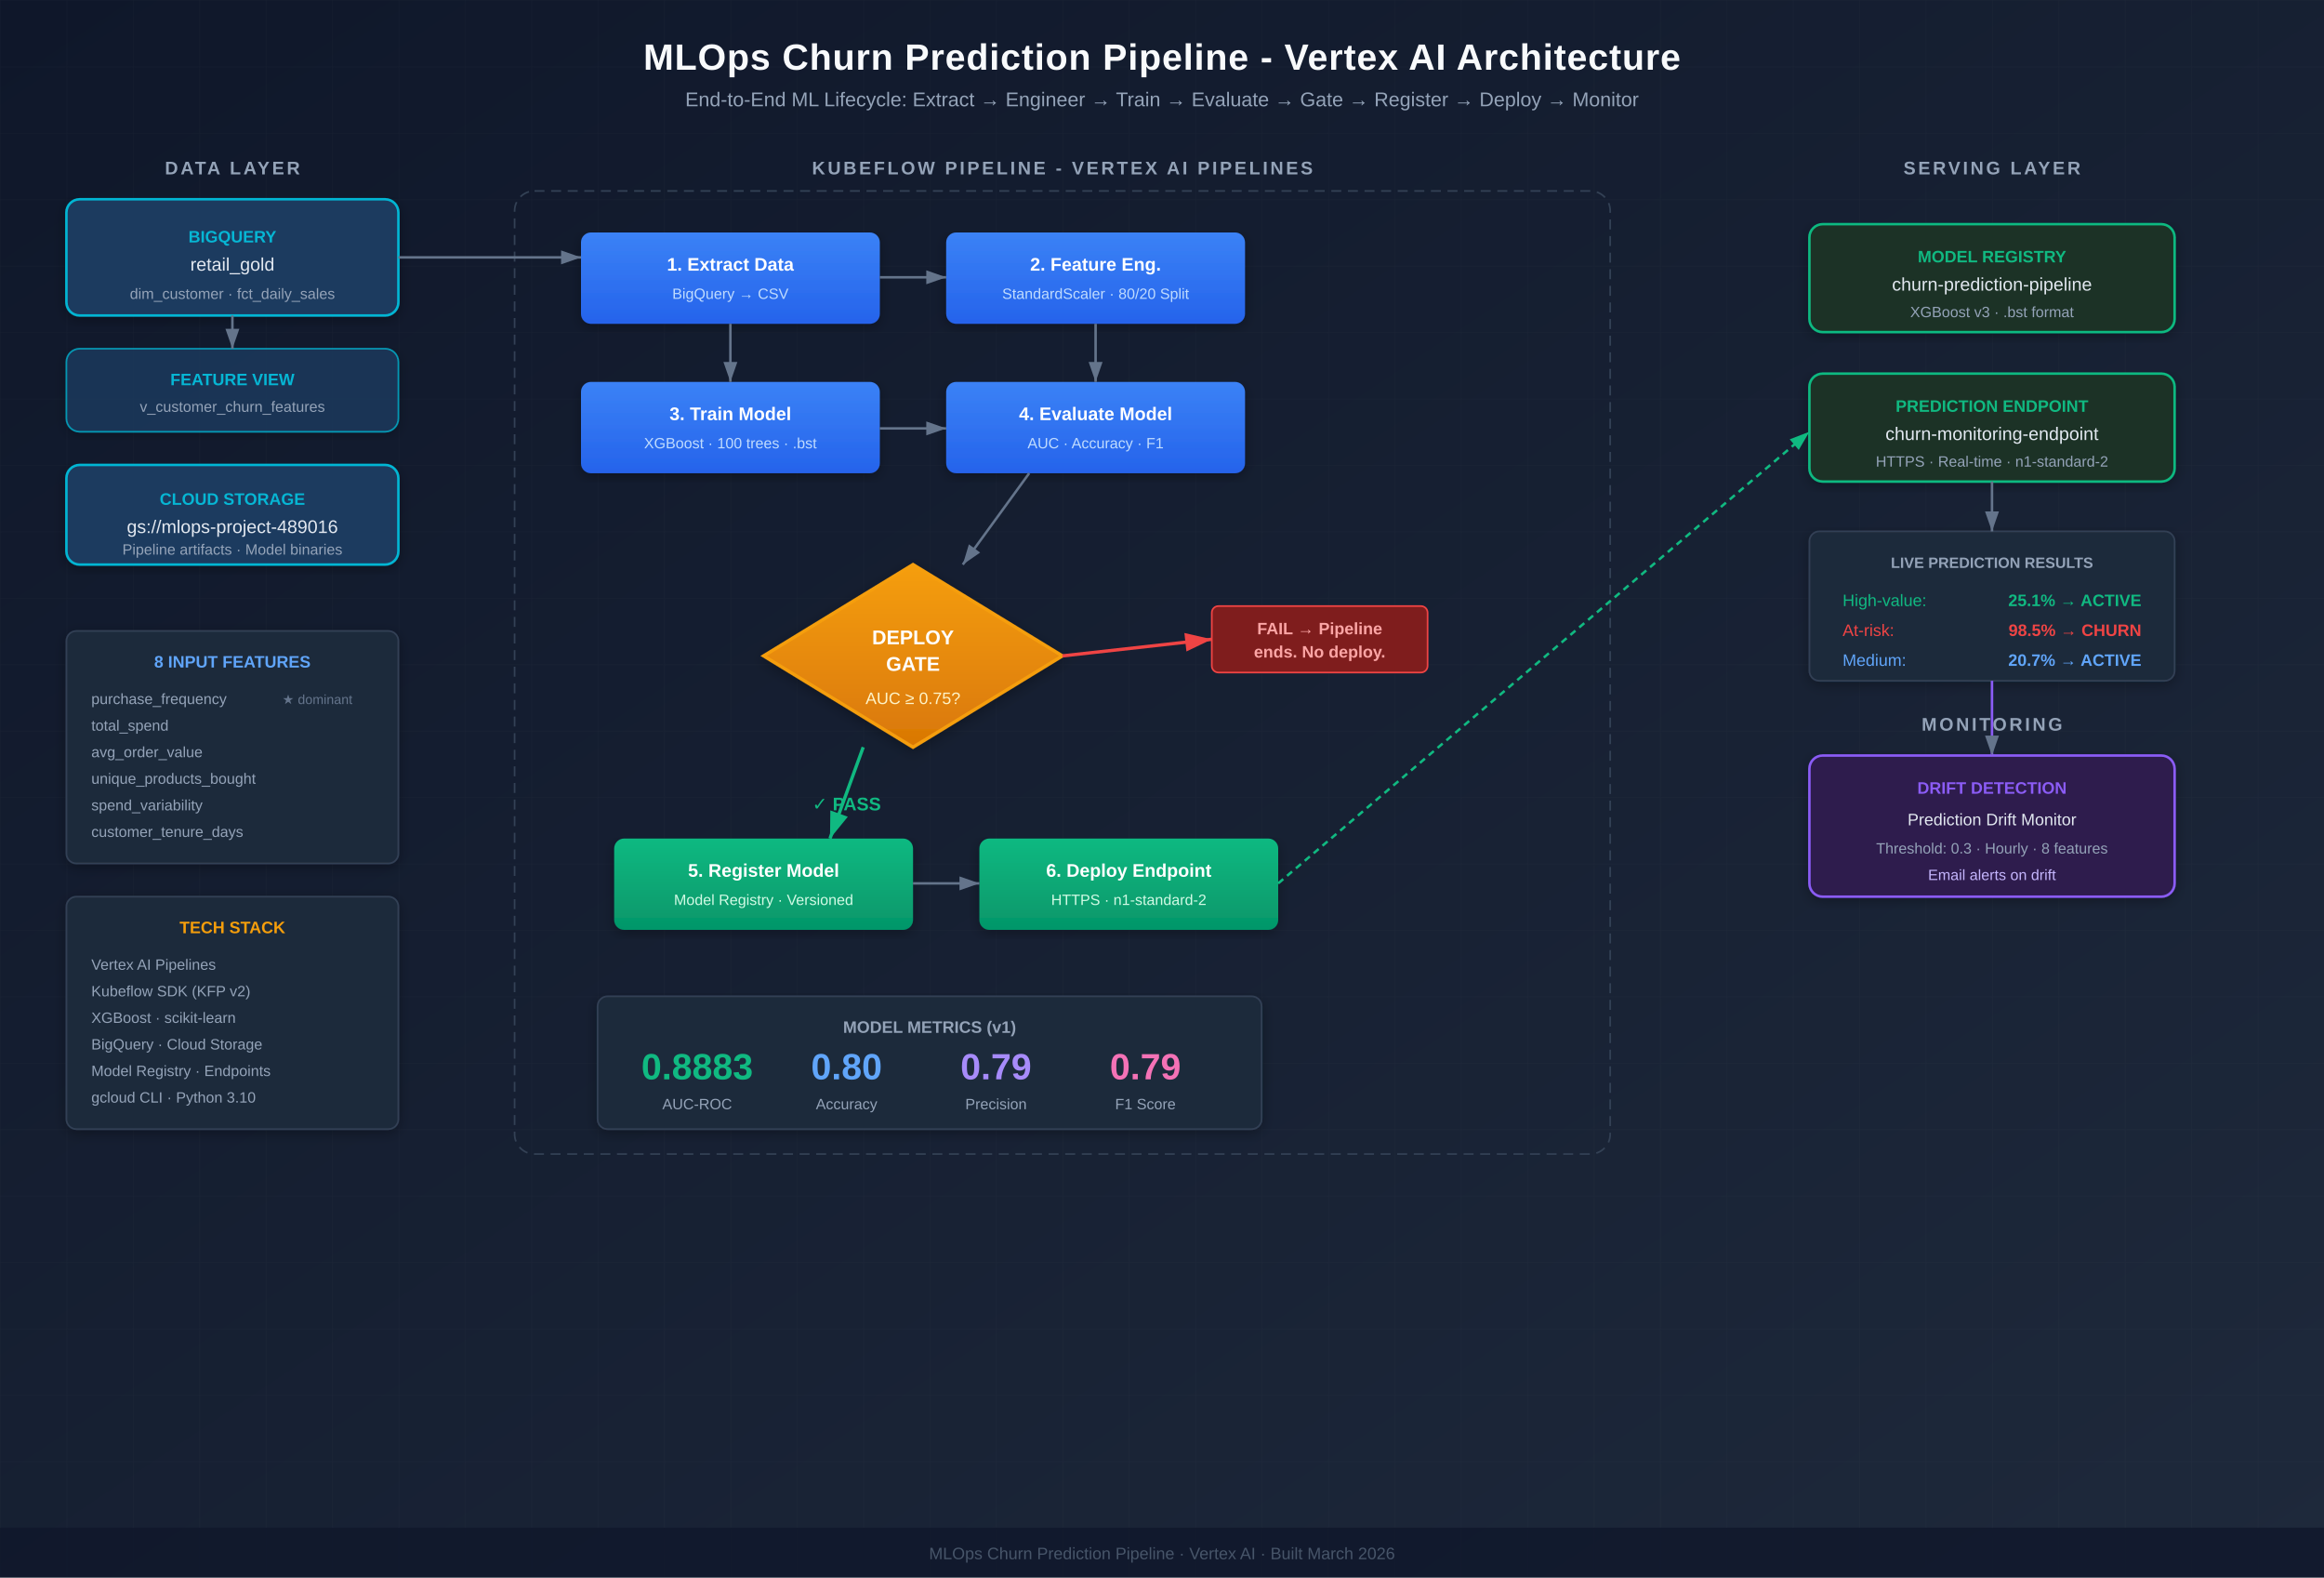
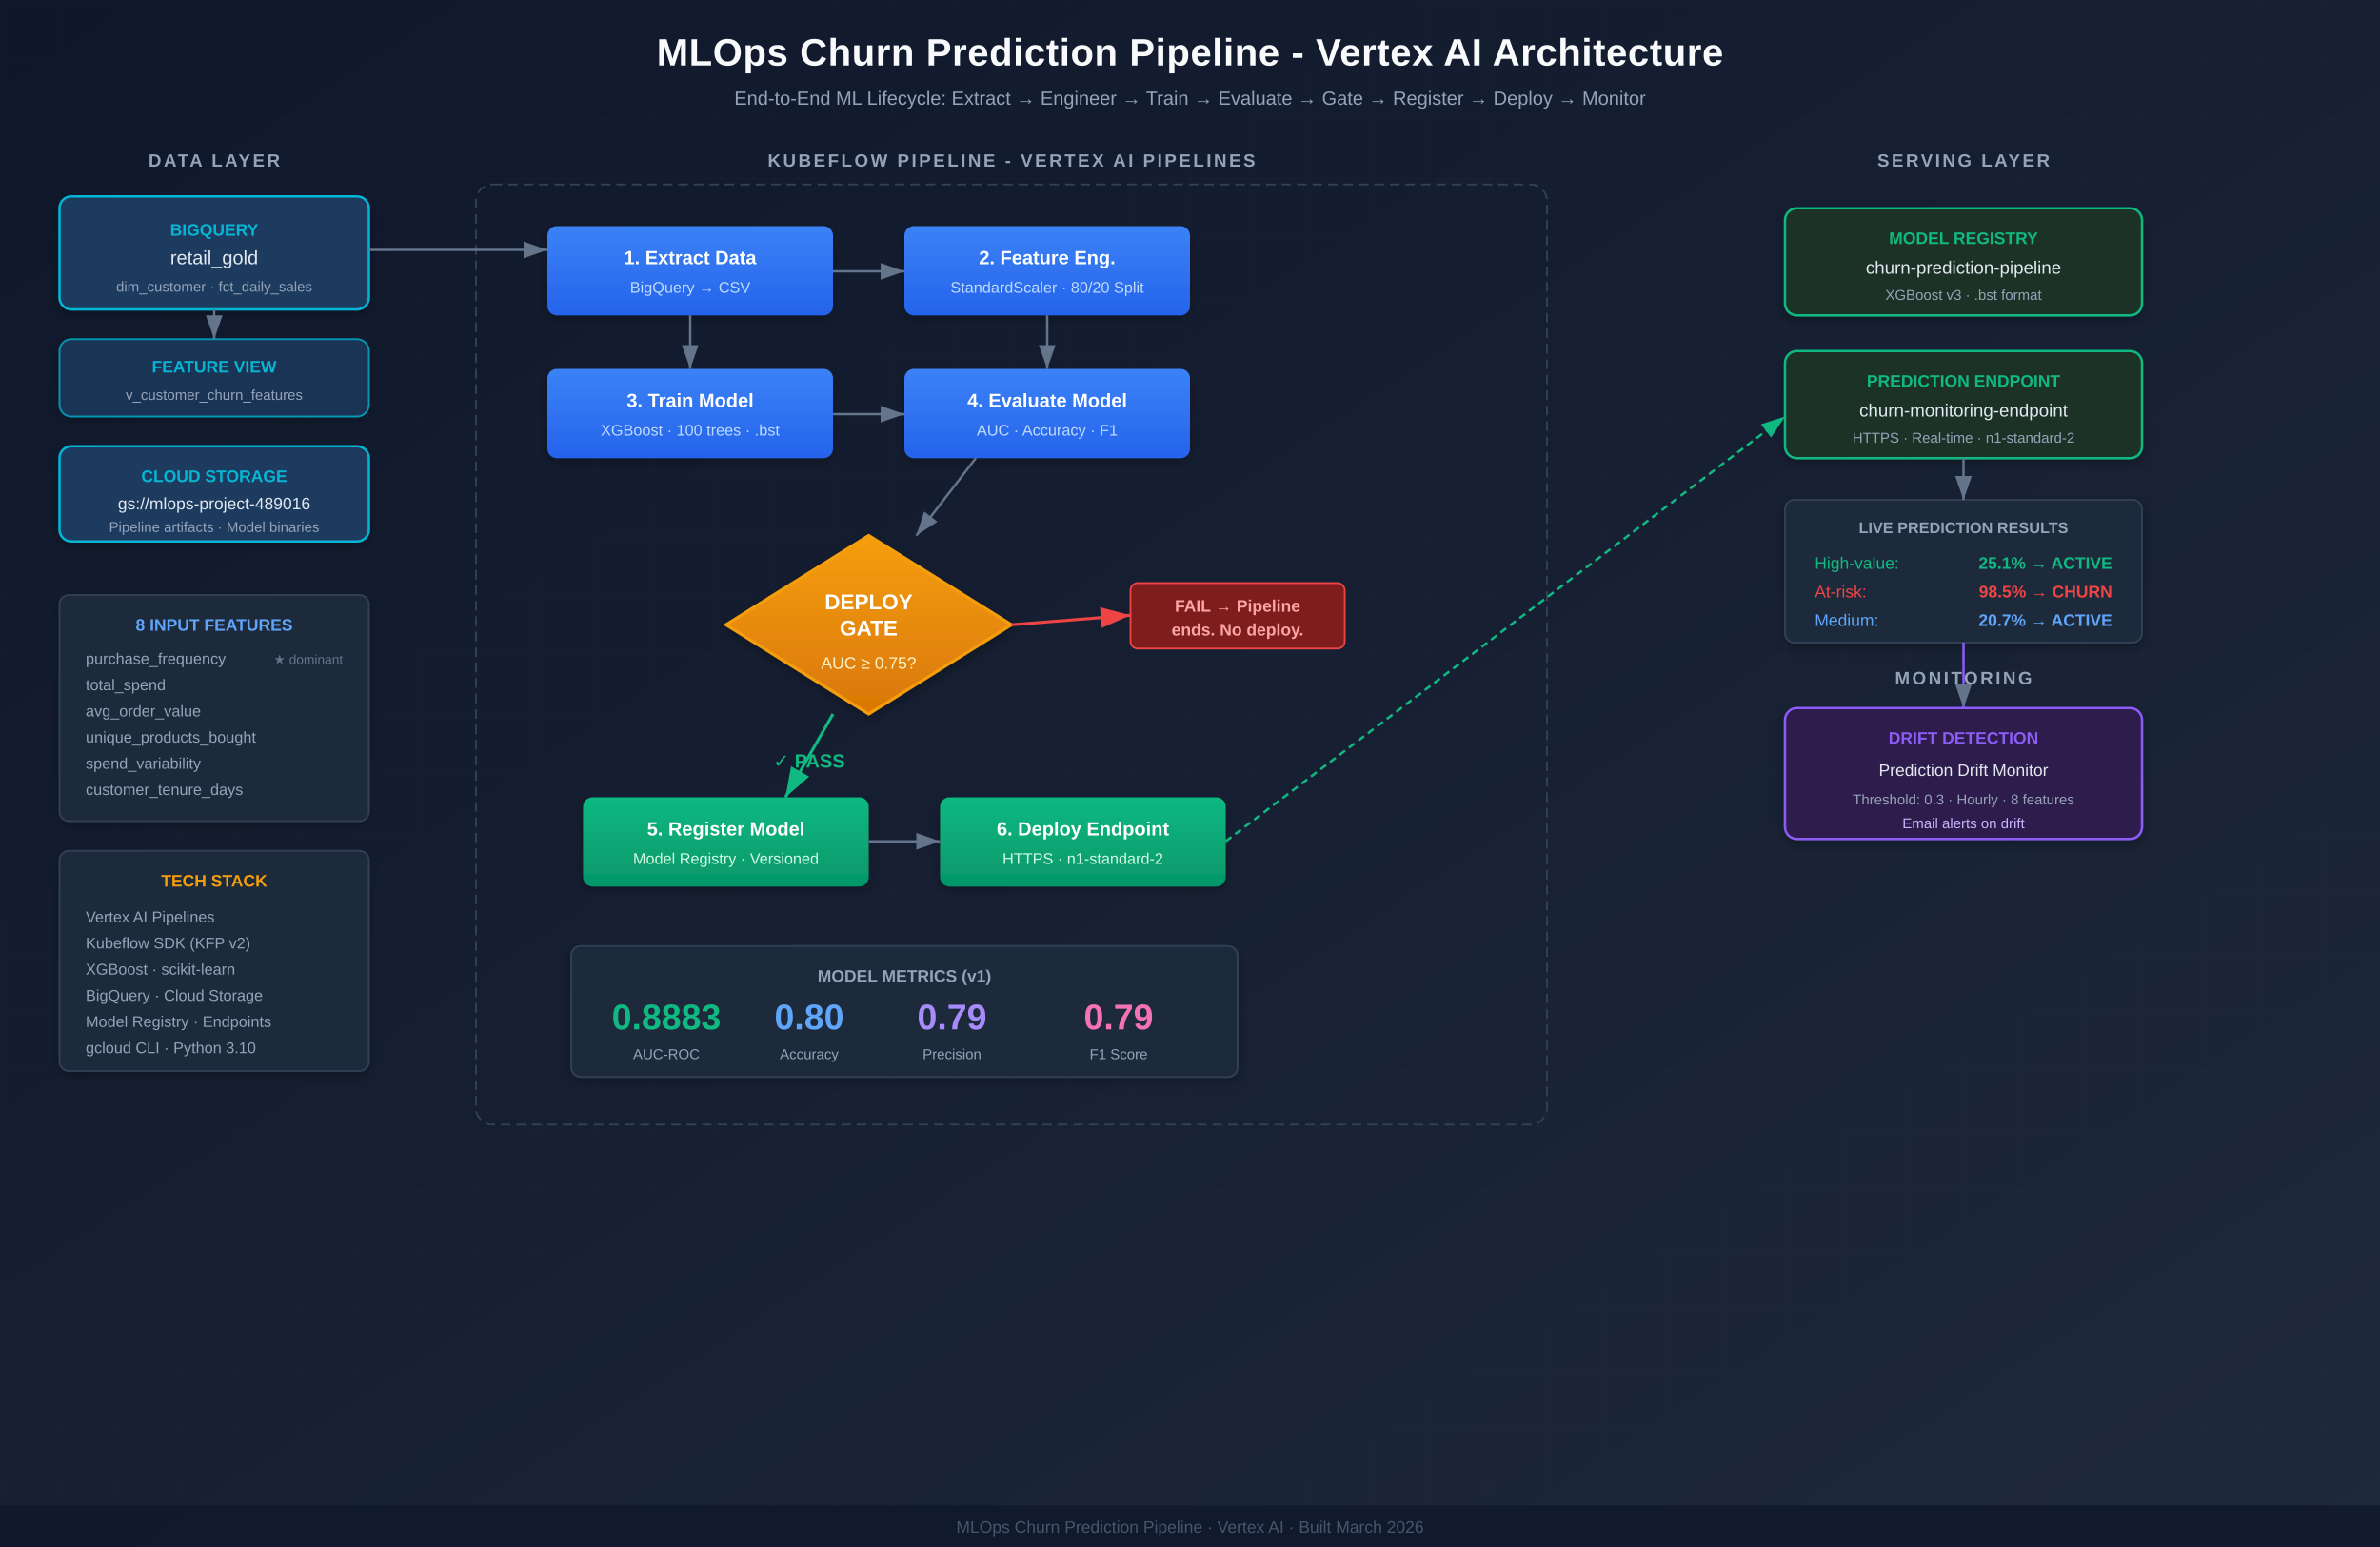
- <svg xmlns="http://www.w3.org/2000/svg" viewBox="0 0 1400 950" font-family="'Segoe UI', 'Helvetica Neue', Arial, sans-serif">
+ <svg xmlns="http://www.w3.org/2000/svg" viewBox="0 0 2000 1300" font-family="'Segoe UI', 'Helvetica Neue', Arial, sans-serif">
  <defs>
    <linearGradient id="bgGrad" x1="0%" y1="0%" x2="100%" y2="100%">
      <stop offset="0%" style="stop-color:#0f172a" />
      <stop offset="100%" style="stop-color:#1e293b" />
    </linearGradient>
    <linearGradient id="pipeGrad" x1="0%" y1="0%" x2="0%" y2="100%">
      <stop offset="0%" style="stop-color:#3b82f6" />
      <stop offset="100%" style="stop-color:#2563eb" />
    </linearGradient>
    <linearGradient id="gateGrad" x1="0%" y1="0%" x2="0%" y2="100%">
      <stop offset="0%" style="stop-color:#f59e0b" />
      <stop offset="100%" style="stop-color:#d97706" />
    </linearGradient>
    <linearGradient id="deployGrad" x1="0%" y1="0%" x2="0%" y2="100%">
      <stop offset="0%" style="stop-color:#10b981" />
      <stop offset="100%" style="stop-color:#059669" />
    </linearGradient>
    <filter id="shadow" x="-5%" y="-5%" width="115%" height="115%">
-       <feDropShadow dx="0" dy="2" stdDeviation="4" flood-color="#000" flood-opacity="0.3" />
+       <feDropShadow dx="0" dy="3" stdDeviation="5" flood-color="#000" flood-opacity="0.3" />
    </filter>
-     <marker id="arrow" viewBox="0 0 10 7" refX="10" refY="3.5" markerWidth="8" markerHeight="6" orient="auto-start-reverse">
+     <marker id="arrow" viewBox="0 0 10 7" refX="10" refY="3.5" markerWidth="10" markerHeight="8" orient="auto-start-reverse">
      <polygon points="0 0, 10 3.5, 0 7" fill="#64748b" />
    </marker>
-     <marker id="arrowGreen" viewBox="0 0 10 7" refX="10" refY="3.5" markerWidth="8" markerHeight="6" orient="auto-start-reverse">
+     <marker id="arrowGreen" viewBox="0 0 10 7" refX="10" refY="3.5" markerWidth="10" markerHeight="8" orient="auto-start-reverse">
      <polygon points="0 0, 10 3.5, 0 7" fill="#10b981" />
    </marker>
-     <marker id="arrowRed" viewBox="0 0 10 7" refX="10" refY="3.5" markerWidth="8" markerHeight="6" orient="auto-start-reverse">
+     <marker id="arrowRed" viewBox="0 0 10 7" refX="10" refY="3.5" markerWidth="10" markerHeight="8" orient="auto-start-reverse">
      <polygon points="0 0, 10 3.5, 0 7" fill="#ef4444" />
    </marker>
  </defs>
-   <rect width="1400" height="950" fill="url(#bgGrad)" />
+   <rect width="2000" height="1300" fill="url(#bgGrad)" />
  <g opacity="0.03">
-     <pattern id="grid" width="40" height="40" patternUnits="userSpaceOnUse">
-       <path d="M 40 0 L 0 0 0 40" fill="none" stroke="white" stroke-width="0.5" />
+     <pattern id="grid" width="50" height="50" patternUnits="userSpaceOnUse">
+       <path d="M 50 0 L 0 0 0 50" fill="none" stroke="white" stroke-width="0.5" />
    </pattern>
-     <rect width="1400" height="950" fill="url(#grid)" />
+     <rect width="2000" height="1300" fill="url(#grid)" />
  </g>
-   <text x="700" y="42" text-anchor="middle" fill="#f8fafc" font-size="22" font-weight="700" letter-spacing="0.5">MLOps Churn Prediction Pipeline - Vertex AI Architecture</text>
-   <text x="700" y="64" text-anchor="middle" fill="#94a3b8" font-size="12">End-to-End ML Lifecycle: Extract → Engineer → Train → Evaluate → Gate → Register → Deploy → Monitor</text>
-   <text x="140" y="105" text-anchor="middle" fill="#94a3b8" font-size="11" font-weight="600" letter-spacing="1.5">DATA LAYER</text>
-   <rect x="40" y="120" width="200" height="70" rx="8" fill="#1e3a5f" stroke="#06b6d4" stroke-width="1.5" filter="url(#shadow)" />
-   <text x="140" y="146" text-anchor="middle" fill="#06b6d4" font-size="10" font-weight="600">BIGQUERY</text>
-   <text x="140" y="163" text-anchor="middle" fill="#e2e8f0" font-size="11" font-weight="500">retail_gold</text>
-   <text x="140" y="180" text-anchor="middle" fill="#94a3b8" font-size="9">dim_customer  ·  fct_daily_sales</text>
-   <rect x="40" y="210" width="200" height="50" rx="8" fill="#1e3a5f" stroke="#06b6d4" stroke-width="1" opacity="0.8" filter="url(#shadow)" />
-   <text x="140" y="232" text-anchor="middle" fill="#06b6d4" font-size="10" font-weight="600">FEATURE VIEW</text>
-   <text x="140" y="248" text-anchor="middle" fill="#94a3b8" font-size="9">v_customer_churn_features</text>
-   <rect x="40" y="280" width="200" height="60" rx="8" fill="#1e3a5f" stroke="#06b6d4" stroke-width="1.5" filter="url(#shadow)" />
-   <text x="140" y="304" text-anchor="middle" fill="#06b6d4" font-size="10" font-weight="600">CLOUD STORAGE</text>
-   <text x="140" y="321" text-anchor="middle" fill="#e2e8f0" font-size="11" font-weight="500">gs://mlops-project-489016</text>
-   <text x="140" y="334" text-anchor="middle" fill="#94a3b8" font-size="9">Pipeline artifacts  ·  Model binaries</text>
-   <line x1="140" y1="190" x2="140" y2="210" stroke="#64748b" stroke-width="1.5" marker-end="url(#arrow)" />
-   <text x="640" y="105" text-anchor="middle" fill="#94a3b8" font-size="11" font-weight="600" letter-spacing="1.5">KUBEFLOW PIPELINE - VERTEX AI PIPELINES</text>
-   <rect x="310" y="115" width="660" height="580" rx="12" fill="none" stroke="#334155" stroke-width="1" stroke-dasharray="6,4" />
-   <rect x="350" y="140" width="180" height="55" rx="6" fill="url(#pipeGrad)" filter="url(#shadow)" />
-   <text x="440" y="163" text-anchor="middle" fill="#fff" font-size="11" font-weight="600">1. Extract Data</text>
-   <text x="440" y="180" text-anchor="middle" fill="#bfdbfe" font-size="9">BigQuery → CSV</text>
-   <rect x="570" y="140" width="180" height="55" rx="6" fill="url(#pipeGrad)" filter="url(#shadow)" />
-   <text x="660" y="163" text-anchor="middle" fill="#fff" font-size="11" font-weight="600">2. Feature Eng.</text>
-   <text x="660" y="180" text-anchor="middle" fill="#bfdbfe" font-size="9">StandardScaler  ·  80/20 Split</text>
-   <rect x="350" y="230" width="180" height="55" rx="6" fill="url(#pipeGrad)" filter="url(#shadow)" />
-   <text x="440" y="253" text-anchor="middle" fill="#fff" font-size="11" font-weight="600">3. Train Model</text>
-   <text x="440" y="270" text-anchor="middle" fill="#bfdbfe" font-size="9">XGBoost  ·  100 trees  ·  .bst</text>
-   <rect x="570" y="230" width="180" height="55" rx="6" fill="url(#pipeGrad)" filter="url(#shadow)" />
-   <text x="660" y="253" text-anchor="middle" fill="#fff" font-size="11" font-weight="600">4. Evaluate Model</text>
-   <text x="660" y="270" text-anchor="middle" fill="#bfdbfe" font-size="9">AUC  ·  Accuracy  ·  F1</text>
-   <g transform="translate(460, 340)">
-     <polygon points="90,0 180,55 90,110 0,55" fill="url(#gateGrad)" stroke="#f59e0b" stroke-width="2" filter="url(#shadow)" />
-     <text x="90" y="48" text-anchor="middle" fill="#fff" font-size="12" font-weight="700">DEPLOY</text>
-     <text x="90" y="64" text-anchor="middle" fill="#fff" font-size="12" font-weight="700">GATE</text>
-     <text x="90" y="84" text-anchor="middle" fill="#fef3c7" font-size="10">AUC ≥ 0.75?</text>
+   <text x="1000" y="55" text-anchor="middle" fill="#f8fafc" font-size="32" font-weight="700" letter-spacing="0.5">MLOps Churn Prediction Pipeline - Vertex AI Architecture</text>
+   <text x="1000" y="88" text-anchor="middle" fill="#94a3b8" font-size="16">End-to-End ML Lifecycle: Extract → Engineer → Train → Evaluate → Gate → Register → Deploy → Monitor</text>
+   <text x="180" y="140" text-anchor="middle" fill="#94a3b8" font-size="15" font-weight="600" letter-spacing="2">DATA LAYER</text>
+   <rect x="50" y="165" width="260" height="95" rx="10" fill="#1e3a5f" stroke="#06b6d4" stroke-width="2" filter="url(#shadow)" />
+   <text x="180" y="198" text-anchor="middle" fill="#06b6d4" font-size="14" font-weight="600">BIGQUERY</text>
+   <text x="180" y="222" text-anchor="middle" fill="#e2e8f0" font-size="16" font-weight="500">retail_gold</text>
+   <text x="180" y="245" text-anchor="middle" fill="#94a3b8" font-size="12">dim_customer  ·  fct_daily_sales</text>
+   <rect x="50" y="285" width="260" height="65" rx="10" fill="#1e3a5f" stroke="#06b6d4" stroke-width="1.5" opacity="0.8" filter="url(#shadow)" />
+   <text x="180" y="313" text-anchor="middle" fill="#06b6d4" font-size="14" font-weight="600">FEATURE VIEW</text>
+   <text x="180" y="336" text-anchor="middle" fill="#94a3b8" font-size="12">v_customer_churn_features</text>
+   <rect x="50" y="375" width="260" height="80" rx="10" fill="#1e3a5f" stroke="#06b6d4" stroke-width="2" filter="url(#shadow)" />
+   <text x="180" y="405" text-anchor="middle" fill="#06b6d4" font-size="14" font-weight="600">CLOUD STORAGE</text>
+   <text x="180" y="428" text-anchor="middle" fill="#e2e8f0" font-size="14" font-weight="500">gs://mlops-project-489016</text>
+   <text x="180" y="447" text-anchor="middle" fill="#94a3b8" font-size="12">Pipeline artifacts  ·  Model binaries</text>
+   <line x1="180" y1="260" x2="180" y2="285" stroke="#64748b" stroke-width="2" marker-end="url(#arrow)" />
+   <text x="850" y="140" text-anchor="middle" fill="#94a3b8" font-size="15" font-weight="600" letter-spacing="2">KUBEFLOW PIPELINE - VERTEX AI PIPELINES</text>
+   <rect x="400" y="155" width="900" height="790" rx="14" fill="none" stroke="#334155" stroke-width="1.5" stroke-dasharray="8,5" />
+   <rect x="460" y="190" width="240" height="75" rx="8" fill="url(#pipeGrad)" filter="url(#shadow)" />
+   <text x="580" y="222" text-anchor="middle" fill="#fff" font-size="16" font-weight="600">1. Extract Data</text>
+   <text x="580" y="246" text-anchor="middle" fill="#bfdbfe" font-size="13">BigQuery → CSV</text>
+   <rect x="760" y="190" width="240" height="75" rx="8" fill="url(#pipeGrad)" filter="url(#shadow)" />
+   <text x="880" y="222" text-anchor="middle" fill="#fff" font-size="16" font-weight="600">2. Feature Eng.</text>
+   <text x="880" y="246" text-anchor="middle" fill="#bfdbfe" font-size="13">StandardScaler  ·  80/20 Split</text>
+   <rect x="460" y="310" width="240" height="75" rx="8" fill="url(#pipeGrad)" filter="url(#shadow)" />
+   <text x="580" y="342" text-anchor="middle" fill="#fff" font-size="16" font-weight="600">3. Train Model</text>
+   <text x="580" y="366" text-anchor="middle" fill="#bfdbfe" font-size="13">XGBoost  ·  100 trees  ·  .bst</text>
+   <rect x="760" y="310" width="240" height="75" rx="8" fill="url(#pipeGrad)" filter="url(#shadow)" />
+   <text x="880" y="342" text-anchor="middle" fill="#fff" font-size="16" font-weight="600">4. Evaluate Model</text>
+   <text x="880" y="366" text-anchor="middle" fill="#bfdbfe" font-size="13">AUC  ·  Accuracy  ·  F1</text>
+   <g transform="translate(610, 450)">
+     <polygon points="120,0 240,75 120,150 0,75" fill="url(#gateGrad)" stroke="#f59e0b" stroke-width="2.5" filter="url(#shadow)" />
+     <text x="120" y="62" text-anchor="middle" fill="#fff" font-size="18" font-weight="700">DEPLOY</text>
+     <text x="120" y="84" text-anchor="middle" fill="#fff" font-size="18" font-weight="700">GATE</text>
+     <text x="120" y="112" text-anchor="middle" fill="#fef3c7" font-size="14">AUC ≥ 0.75?</text>
  </g>
-   <rect x="730" y="365" width="130" height="40" rx="4" fill="#7f1d1d" stroke="#ef4444" stroke-width="1" />
-   <text x="795" y="382" text-anchor="middle" fill="#fca5a5" font-size="10" font-weight="600">FAIL → Pipeline</text>
-   <text x="795" y="396" text-anchor="middle" fill="#fca5a5" font-size="10" font-weight="600">ends. No deploy.</text>
-   <text x="510" y="488" text-anchor="middle" fill="#10b981" font-size="11" font-weight="700">✓ PASS</text>
-   <rect x="370" y="505" width="180" height="55" rx="6" fill="url(#deployGrad)" filter="url(#shadow)" />
-   <text x="460" y="528" text-anchor="middle" fill="#fff" font-size="11" font-weight="600">5. Register Model</text>
-   <text x="460" y="545" text-anchor="middle" fill="#d1fae5" font-size="9">Model Registry  ·  Versioned</text>
-   <rect x="590" y="505" width="180" height="55" rx="6" fill="url(#deployGrad)" filter="url(#shadow)" />
-   <text x="680" y="528" text-anchor="middle" fill="#fff" font-size="11" font-weight="600">6. Deploy Endpoint</text>
-   <text x="680" y="545" text-anchor="middle" fill="#d1fae5" font-size="9">HTTPS  ·  n1-standard-2</text>
-   <rect x="360" y="600" width="400" height="80" rx="6" fill="#1e293b" stroke="#334155" stroke-width="1" filter="url(#shadow)" />
-   <text x="560" y="622" text-anchor="middle" fill="#94a3b8" font-size="10" font-weight="600">MODEL METRICS (v1)</text>
-   <text x="420" y="650" text-anchor="middle" fill="#10b981" font-size="22" font-weight="700">0.8883</text>
-   <text x="420" y="668" text-anchor="middle" fill="#94a3b8" font-size="9">AUC-ROC</text>
-   <text x="510" y="650" text-anchor="middle" fill="#60a5fa" font-size="22" font-weight="700">0.80</text>
-   <text x="510" y="668" text-anchor="middle" fill="#94a3b8" font-size="9">Accuracy</text>
-   <text x="600" y="650" text-anchor="middle" fill="#a78bfa" font-size="22" font-weight="700">0.79</text>
-   <text x="600" y="668" text-anchor="middle" fill="#94a3b8" font-size="9">Precision</text>
-   <text x="690" y="650" text-anchor="middle" fill="#f472b6" font-size="22" font-weight="700">0.79</text>
-   <text x="690" y="668" text-anchor="middle" fill="#94a3b8" font-size="9">F1 Score</text>
-   <text x="1200" y="105" text-anchor="middle" fill="#94a3b8" font-size="11" font-weight="600" letter-spacing="1.5">SERVING LAYER</text>
-   <rect x="1090" y="135" width="220" height="65" rx="8" fill="#1a3326" stroke="#10b981" stroke-width="1.5" filter="url(#shadow)" />
-   <text x="1200" y="158" text-anchor="middle" fill="#10b981" font-size="10" font-weight="600">MODEL REGISTRY</text>
-   <text x="1200" y="175" text-anchor="middle" fill="#e2e8f0" font-size="11" font-weight="500">churn-prediction-pipeline</text>
-   <text x="1200" y="191" text-anchor="middle" fill="#94a3b8" font-size="9">XGBoost v3  ·  .bst format</text>
-   <rect x="1090" y="225" width="220" height="65" rx="8" fill="#1a3326" stroke="#10b981" stroke-width="1.5" filter="url(#shadow)" />
-   <text x="1200" y="248" text-anchor="middle" fill="#10b981" font-size="10" font-weight="600">PREDICTION ENDPOINT</text>
-   <text x="1200" y="265" text-anchor="middle" fill="#e2e8f0" font-size="11" font-weight="500">churn-monitoring-endpoint</text>
-   <text x="1200" y="281" text-anchor="middle" fill="#94a3b8" font-size="9">HTTPS  ·  Real-time  ·  n1-standard-2</text>
-   <rect x="1090" y="320" width="220" height="90" rx="6" fill="#1e293b" stroke="#334155" stroke-width="1" filter="url(#shadow)" />
-   <text x="1200" y="342" text-anchor="middle" fill="#94a3b8" font-size="9" font-weight="600">LIVE PREDICTION RESULTS</text>
-   <text x="1110" y="365" fill="#10b981" font-size="10">High-value:</text>
-   <text x="1290" y="365" text-anchor="end" fill="#10b981" font-size="10" font-weight="600">25.1% → ACTIVE</text>
-   <text x="1110" y="383" fill="#ef4444" font-size="10">At-risk:</text>
-   <text x="1290" y="383" text-anchor="end" fill="#ef4444" font-size="10" font-weight="600">98.5% → CHURN</text>
-   <text x="1110" y="401" fill="#60a5fa" font-size="10">Medium:</text>
-   <text x="1290" y="401" text-anchor="end" fill="#60a5fa" font-size="10" font-weight="600">20.7% → ACTIVE</text>
-   <text x="1200" y="440" text-anchor="middle" fill="#94a3b8" font-size="11" font-weight="600" letter-spacing="1.5">MONITORING</text>
-   <rect x="1090" y="455" width="220" height="85" rx="8" fill="#2d1b4e" stroke="#8b5cf6" stroke-width="1.5" filter="url(#shadow)" />
-   <text x="1200" y="478" text-anchor="middle" fill="#8b5cf6" font-size="10" font-weight="600">DRIFT DETECTION</text>
-   <text x="1200" y="497" text-anchor="middle" fill="#e2e8f0" font-size="10">Prediction Drift Monitor</text>
-   <text x="1200" y="514" text-anchor="middle" fill="#94a3b8" font-size="9">Threshold: 0.3  ·  Hourly  ·  8 features</text>
-   <text x="1200" y="530" text-anchor="middle" fill="#c4b5fd" font-size="9">Email alerts on drift</text>
-   <line x1="240" y1="155" x2="350" y2="155" stroke="#64748b" stroke-width="1.5" marker-end="url(#arrow)" />
-   <line x1="530" y1="167" x2="570" y2="167" stroke="#64748b" stroke-width="1.5" marker-end="url(#arrow)" />
-   <line x1="440" y1="195" x2="440" y2="230" stroke="#64748b" stroke-width="1.5" marker-end="url(#arrow)" />
-   <line x1="660" y1="195" x2="660" y2="230" stroke="#64748b" stroke-width="1.5" marker-end="url(#arrow)" />
-   <line x1="530" y1="258" x2="570" y2="258" stroke="#64748b" stroke-width="1.5" marker-end="url(#arrow)" />
-   <line x1="620" y1="285" x2="580" y2="340" stroke="#64748b" stroke-width="1.5" marker-end="url(#arrow)" />
-   <line x1="520" y1="450" x2="500" y2="505" stroke="#10b981" stroke-width="2" marker-end="url(#arrowGreen)" />
-   <line x1="640" y1="395" x2="730" y2="385" stroke="#ef4444" stroke-width="2" marker-end="url(#arrowRed)" />
-   <line x1="550" y1="532" x2="590" y2="532" stroke="#64748b" stroke-width="1.5" marker-end="url(#arrow)" />
-   <line x1="770" y1="532" x2="1090" y2="260" stroke="#10b981" stroke-width="1.5" stroke-dasharray="4,3" marker-end="url(#arrowGreen)" />
-   <line x1="1200" y1="290" x2="1200" y2="320" stroke="#64748b" stroke-width="1.5" marker-end="url(#arrow)" />
-   <line x1="1200" y1="410" x2="1200" y2="455" stroke="#8b5cf6" stroke-width="1.5" marker-end="url(#arrow)" />
-   <rect x="40" y="380" width="200" height="140" rx="6" fill="#1e293b" stroke="#334155" stroke-width="1" filter="url(#shadow)" />
-   <text x="140" y="402" text-anchor="middle" fill="#60a5fa" font-size="10" font-weight="600">8 INPUT FEATURES</text>
-   <text x="55" y="424" fill="#94a3b8" font-size="9">purchase_frequency</text>
-   <text x="170" y="424" fill="#64748b" font-size="8">★ dominant</text>
-   <text x="55" y="440" fill="#94a3b8" font-size="9">total_spend</text>
-   <text x="55" y="456" fill="#94a3b8" font-size="9">avg_order_value</text>
-   <text x="55" y="472" fill="#94a3b8" font-size="9">unique_products_bought</text>
-   <text x="55" y="488" fill="#94a3b8" font-size="9">spend_variability</text>
-   <text x="55" y="504" fill="#94a3b8" font-size="9">customer_tenure_days</text>
-   <rect x="40" y="540" width="200" height="140" rx="6" fill="#1e293b" stroke="#334155" stroke-width="1" filter="url(#shadow)" />
-   <text x="140" y="562" text-anchor="middle" fill="#f59e0b" font-size="10" font-weight="600">TECH STACK</text>
-   <text x="55" y="584" fill="#94a3b8" font-size="9">Vertex AI Pipelines</text>
-   <text x="55" y="600" fill="#94a3b8" font-size="9">Kubeflow SDK (KFP v2)</text>
-   <text x="55" y="616" fill="#94a3b8" font-size="9">XGBoost  ·  scikit-learn</text>
-   <text x="55" y="632" fill="#94a3b8" font-size="9">BigQuery  ·  Cloud Storage</text>
-   <text x="55" y="648" fill="#94a3b8" font-size="9">Model Registry  ·  Endpoints</text>
-   <text x="55" y="664" fill="#94a3b8" font-size="9">gcloud CLI  ·  Python 3.10</text>
-   <rect x="0" y="920" width="1400" height="30" fill="#0f172a" opacity="0.8" />
-   <text x="700" y="939" text-anchor="middle" fill="#475569" font-size="10">MLOps Churn Prediction Pipeline  ·  Vertex AI  ·  Built March 2026</text>
+   <rect x="950" y="490" width="180" height="55" rx="6" fill="#7f1d1d" stroke="#ef4444" stroke-width="1.5" />
+   <text x="1040" y="514" text-anchor="middle" fill="#fca5a5" font-size="14" font-weight="600">FAIL → Pipeline</text>
+   <text x="1040" y="534" text-anchor="middle" fill="#fca5a5" font-size="14" font-weight="600">ends. No deploy.</text>
+   <text x="680" y="645" text-anchor="middle" fill="#10b981" font-size="16" font-weight="700">✓ PASS</text>
+   <rect x="490" y="670" width="240" height="75" rx="8" fill="url(#deployGrad)" filter="url(#shadow)" />
+   <text x="610" y="702" text-anchor="middle" fill="#fff" font-size="16" font-weight="600">5. Register Model</text>
+   <text x="610" y="726" text-anchor="middle" fill="#d1fae5" font-size="13">Model Registry  ·  Versioned</text>
+   <rect x="790" y="670" width="240" height="75" rx="8" fill="url(#deployGrad)" filter="url(#shadow)" />
+   <text x="910" y="702" text-anchor="middle" fill="#fff" font-size="16" font-weight="600">6. Deploy Endpoint</text>
+   <text x="910" y="726" text-anchor="middle" fill="#d1fae5" font-size="13">HTTPS  ·  n1-standard-2</text>
+   <rect x="480" y="795" width="560" height="110" rx="8" fill="#1e293b" stroke="#334155" stroke-width="1.5" filter="url(#shadow)" />
+   <text x="760" y="825" text-anchor="middle" fill="#94a3b8" font-size="14" font-weight="600">MODEL METRICS (v1)</text>
+   <text x="560" y="865" text-anchor="middle" fill="#10b981" font-size="30" font-weight="700">0.8883</text>
+   <text x="560" y="890" text-anchor="middle" fill="#94a3b8" font-size="12">AUC-ROC</text>
+   <text x="680" y="865" text-anchor="middle" fill="#60a5fa" font-size="30" font-weight="700">0.80</text>
+   <text x="680" y="890" text-anchor="middle" fill="#94a3b8" font-size="12">Accuracy</text>
+   <text x="800" y="865" text-anchor="middle" fill="#a78bfa" font-size="30" font-weight="700">0.79</text>
+   <text x="800" y="890" text-anchor="middle" fill="#94a3b8" font-size="12">Precision</text>
+   <text x="940" y="865" text-anchor="middle" fill="#f472b6" font-size="30" font-weight="700">0.79</text>
+   <text x="940" y="890" text-anchor="middle" fill="#94a3b8" font-size="12">F1 Score</text>
+   <text x="1650" y="140" text-anchor="middle" fill="#94a3b8" font-size="15" font-weight="600" letter-spacing="2">SERVING LAYER</text>
+   <rect x="1500" y="175" width="300" height="90" rx="10" fill="#1a3326" stroke="#10b981" stroke-width="2" filter="url(#shadow)" />
+   <text x="1650" y="205" text-anchor="middle" fill="#10b981" font-size="14" font-weight="600">MODEL REGISTRY</text>
+   <text x="1650" y="230" text-anchor="middle" fill="#e2e8f0" font-size="15" font-weight="500">churn-prediction-pipeline</text>
+   <text x="1650" y="252" text-anchor="middle" fill="#94a3b8" font-size="12">XGBoost v3  ·  .bst format</text>
+   <rect x="1500" y="295" width="300" height="90" rx="10" fill="#1a3326" stroke="#10b981" stroke-width="2" filter="url(#shadow)" />
+   <text x="1650" y="325" text-anchor="middle" fill="#10b981" font-size="14" font-weight="600">PREDICTION ENDPOINT</text>
+   <text x="1650" y="350" text-anchor="middle" fill="#e2e8f0" font-size="15" font-weight="500">churn-monitoring-endpoint</text>
+   <text x="1650" y="372" text-anchor="middle" fill="#94a3b8" font-size="12">HTTPS  ·  Real-time  ·  n1-standard-2</text>
+   <rect x="1500" y="420" width="300" height="120" rx="8" fill="#1e293b" stroke="#334155" stroke-width="1.5" filter="url(#shadow)" />
+   <text x="1650" y="448" text-anchor="middle" fill="#94a3b8" font-size="13" font-weight="600">LIVE PREDICTION RESULTS</text>
+   <text x="1525" y="478" fill="#10b981" font-size="14">High-value:</text>
+   <text x="1775" y="478" text-anchor="end" fill="#10b981" font-size="14" font-weight="600">25.1% → ACTIVE</text>
+   <text x="1525" y="502" fill="#ef4444" font-size="14">At-risk:</text>
+   <text x="1775" y="502" text-anchor="end" fill="#ef4444" font-size="14" font-weight="600">98.5% → CHURN</text>
+   <text x="1525" y="526" fill="#60a5fa" font-size="14">Medium:</text>
+   <text x="1775" y="526" text-anchor="end" fill="#60a5fa" font-size="14" font-weight="600">20.7% → ACTIVE</text>
+   <text x="1650" y="575" text-anchor="middle" fill="#94a3b8" font-size="15" font-weight="600" letter-spacing="2">MONITORING</text>
+   <rect x="1500" y="595" width="300" height="110" rx="10" fill="#2d1b4e" stroke="#8b5cf6" stroke-width="2" filter="url(#shadow)" />
+   <text x="1650" y="625" text-anchor="middle" fill="#8b5cf6" font-size="14" font-weight="600">DRIFT DETECTION</text>
+   <text x="1650" y="652" text-anchor="middle" fill="#e2e8f0" font-size="14">Prediction Drift Monitor</text>
+   <text x="1650" y="676" text-anchor="middle" fill="#94a3b8" font-size="12">Threshold: 0.3  ·  Hourly  ·  8 features</text>
+   <text x="1650" y="696" text-anchor="middle" fill="#c4b5fd" font-size="12">Email alerts on drift</text>
+   <line x1="310" y1="210" x2="460" y2="210" stroke="#64748b" stroke-width="2" marker-end="url(#arrow)" />
+   <line x1="700" y1="228" x2="760" y2="228" stroke="#64748b" stroke-width="2" marker-end="url(#arrow)" />
+   <line x1="580" y1="265" x2="580" y2="310" stroke="#64748b" stroke-width="2" marker-end="url(#arrow)" />
+   <line x1="880" y1="265" x2="880" y2="310" stroke="#64748b" stroke-width="2" marker-end="url(#arrow)" />
+   <line x1="700" y1="348" x2="760" y2="348" stroke="#64748b" stroke-width="2" marker-end="url(#arrow)" />
+   <line x1="820" y1="385" x2="770" y2="450" stroke="#64748b" stroke-width="2" marker-end="url(#arrow)" />
+   <line x1="700" y1="600" x2="660" y2="670" stroke="#10b981" stroke-width="2.5" marker-end="url(#arrowGreen)" />
+   <line x1="850" y1="525" x2="950" y2="517" stroke="#ef4444" stroke-width="2.5" marker-end="url(#arrowRed)" />
+   <line x1="730" y1="707" x2="790" y2="707" stroke="#64748b" stroke-width="2" marker-end="url(#arrow)" />
+   <line x1="1030" y1="707" x2="1500" y2="350" stroke="#10b981" stroke-width="2" stroke-dasharray="6,4" marker-end="url(#arrowGreen)" />
+   <line x1="1650" y1="385" x2="1650" y2="420" stroke="#64748b" stroke-width="2" marker-end="url(#arrow)" />
+   <line x1="1650" y1="540" x2="1650" y2="595" stroke="#8b5cf6" stroke-width="2" marker-end="url(#arrow)" />
+   <rect x="50" y="500" width="260" height="190" rx="8" fill="#1e293b" stroke="#334155" stroke-width="1.5" filter="url(#shadow)" />
+   <text x="180" y="530" text-anchor="middle" fill="#60a5fa" font-size="14" font-weight="600">8 INPUT FEATURES</text>
+   <text x="72" y="558" fill="#94a3b8" font-size="13">purchase_frequency</text>
+   <text x="230" y="558" fill="#64748b" font-size="11">★ dominant</text>
+   <text x="72" y="580" fill="#94a3b8" font-size="13">total_spend</text>
+   <text x="72" y="602" fill="#94a3b8" font-size="13">avg_order_value</text>
+   <text x="72" y="624" fill="#94a3b8" font-size="13">unique_products_bought</text>
+   <text x="72" y="646" fill="#94a3b8" font-size="13">spend_variability</text>
+   <text x="72" y="668" fill="#94a3b8" font-size="13">customer_tenure_days</text>
+   <rect x="50" y="715" width="260" height="185" rx="8" fill="#1e293b" stroke="#334155" stroke-width="1.5" filter="url(#shadow)" />
+   <text x="180" y="745" text-anchor="middle" fill="#f59e0b" font-size="14" font-weight="600">TECH STACK</text>
+   <text x="72" y="775" fill="#94a3b8" font-size="13">Vertex AI Pipelines</text>
+   <text x="72" y="797" fill="#94a3b8" font-size="13">Kubeflow SDK (KFP v2)</text>
+   <text x="72" y="819" fill="#94a3b8" font-size="13">XGBoost  ·  scikit-learn</text>
+   <text x="72" y="841" fill="#94a3b8" font-size="13">BigQuery  ·  Cloud Storage</text>
+   <text x="72" y="863" fill="#94a3b8" font-size="13">Model Registry  ·  Endpoints</text>
+   <text x="72" y="885" fill="#94a3b8" font-size="13">gcloud CLI  ·  Python 3.10</text>
+   <rect x="0" y="1265" width="2000" height="35" fill="#0f172a" opacity="0.8" />
+   <text x="1000" y="1288" text-anchor="middle" fill="#475569" font-size="14">MLOps Churn Prediction Pipeline  ·  Vertex AI  ·  Built March 2026</text>
</svg>
